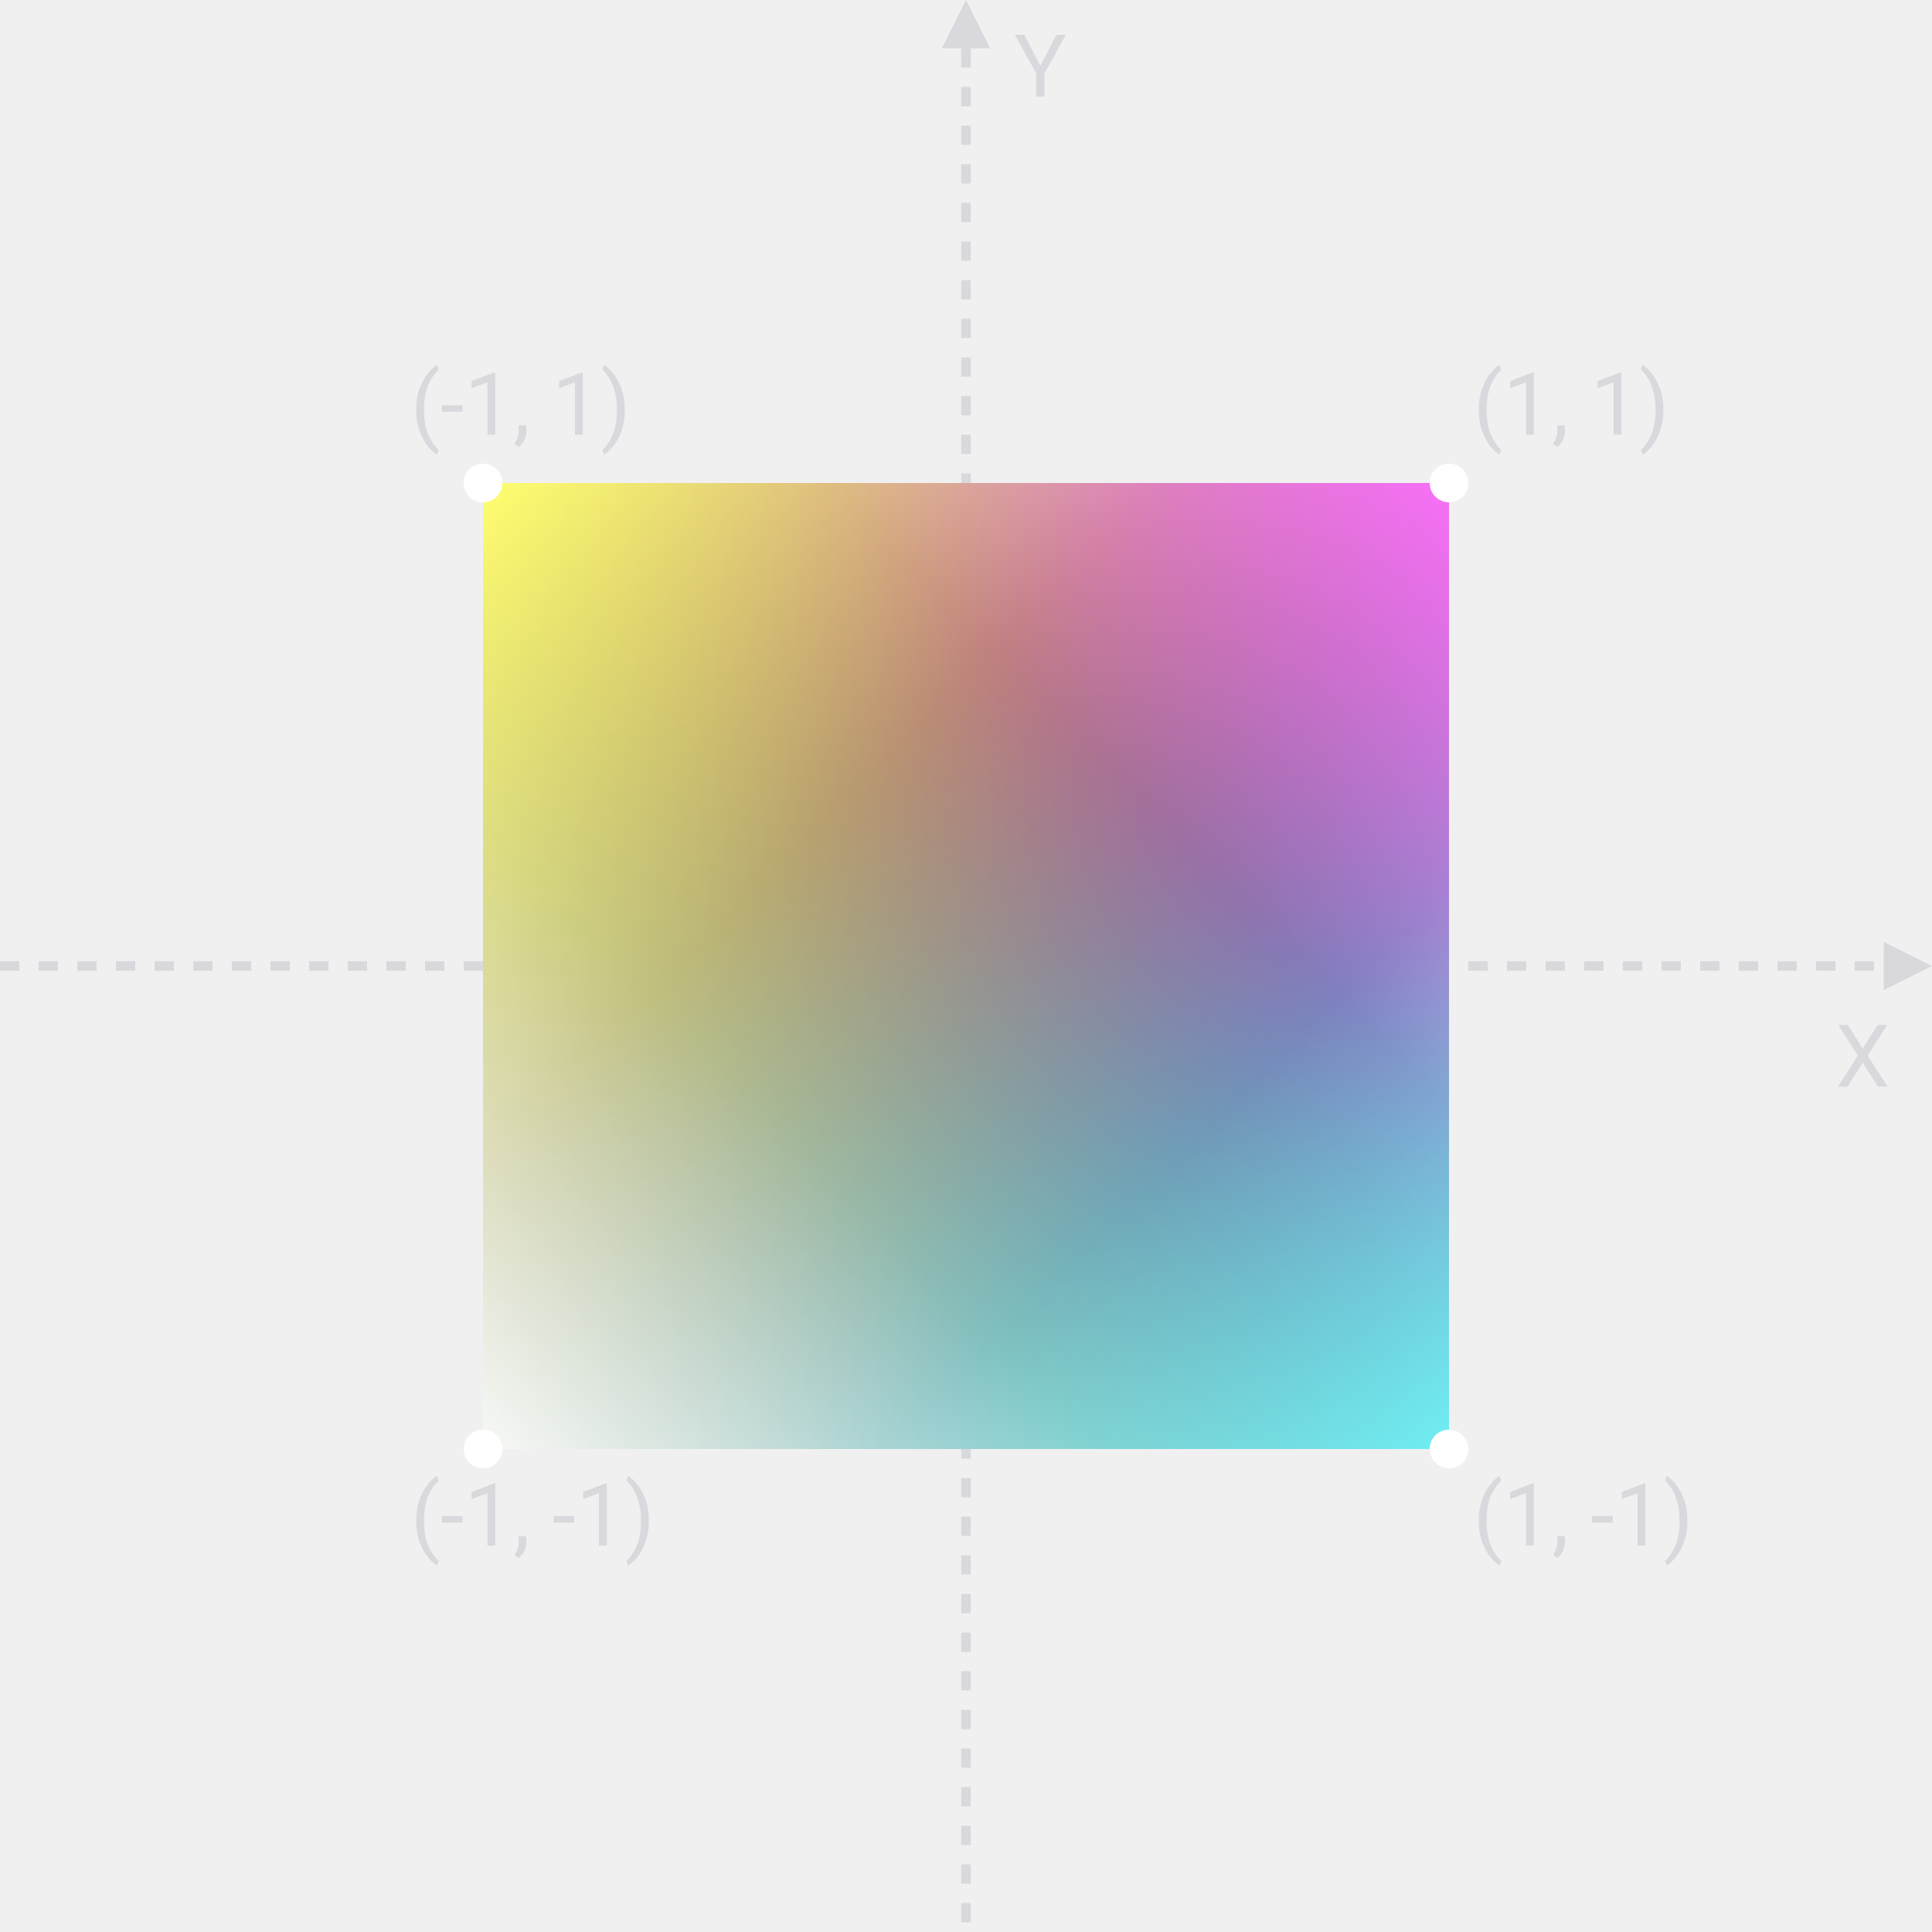
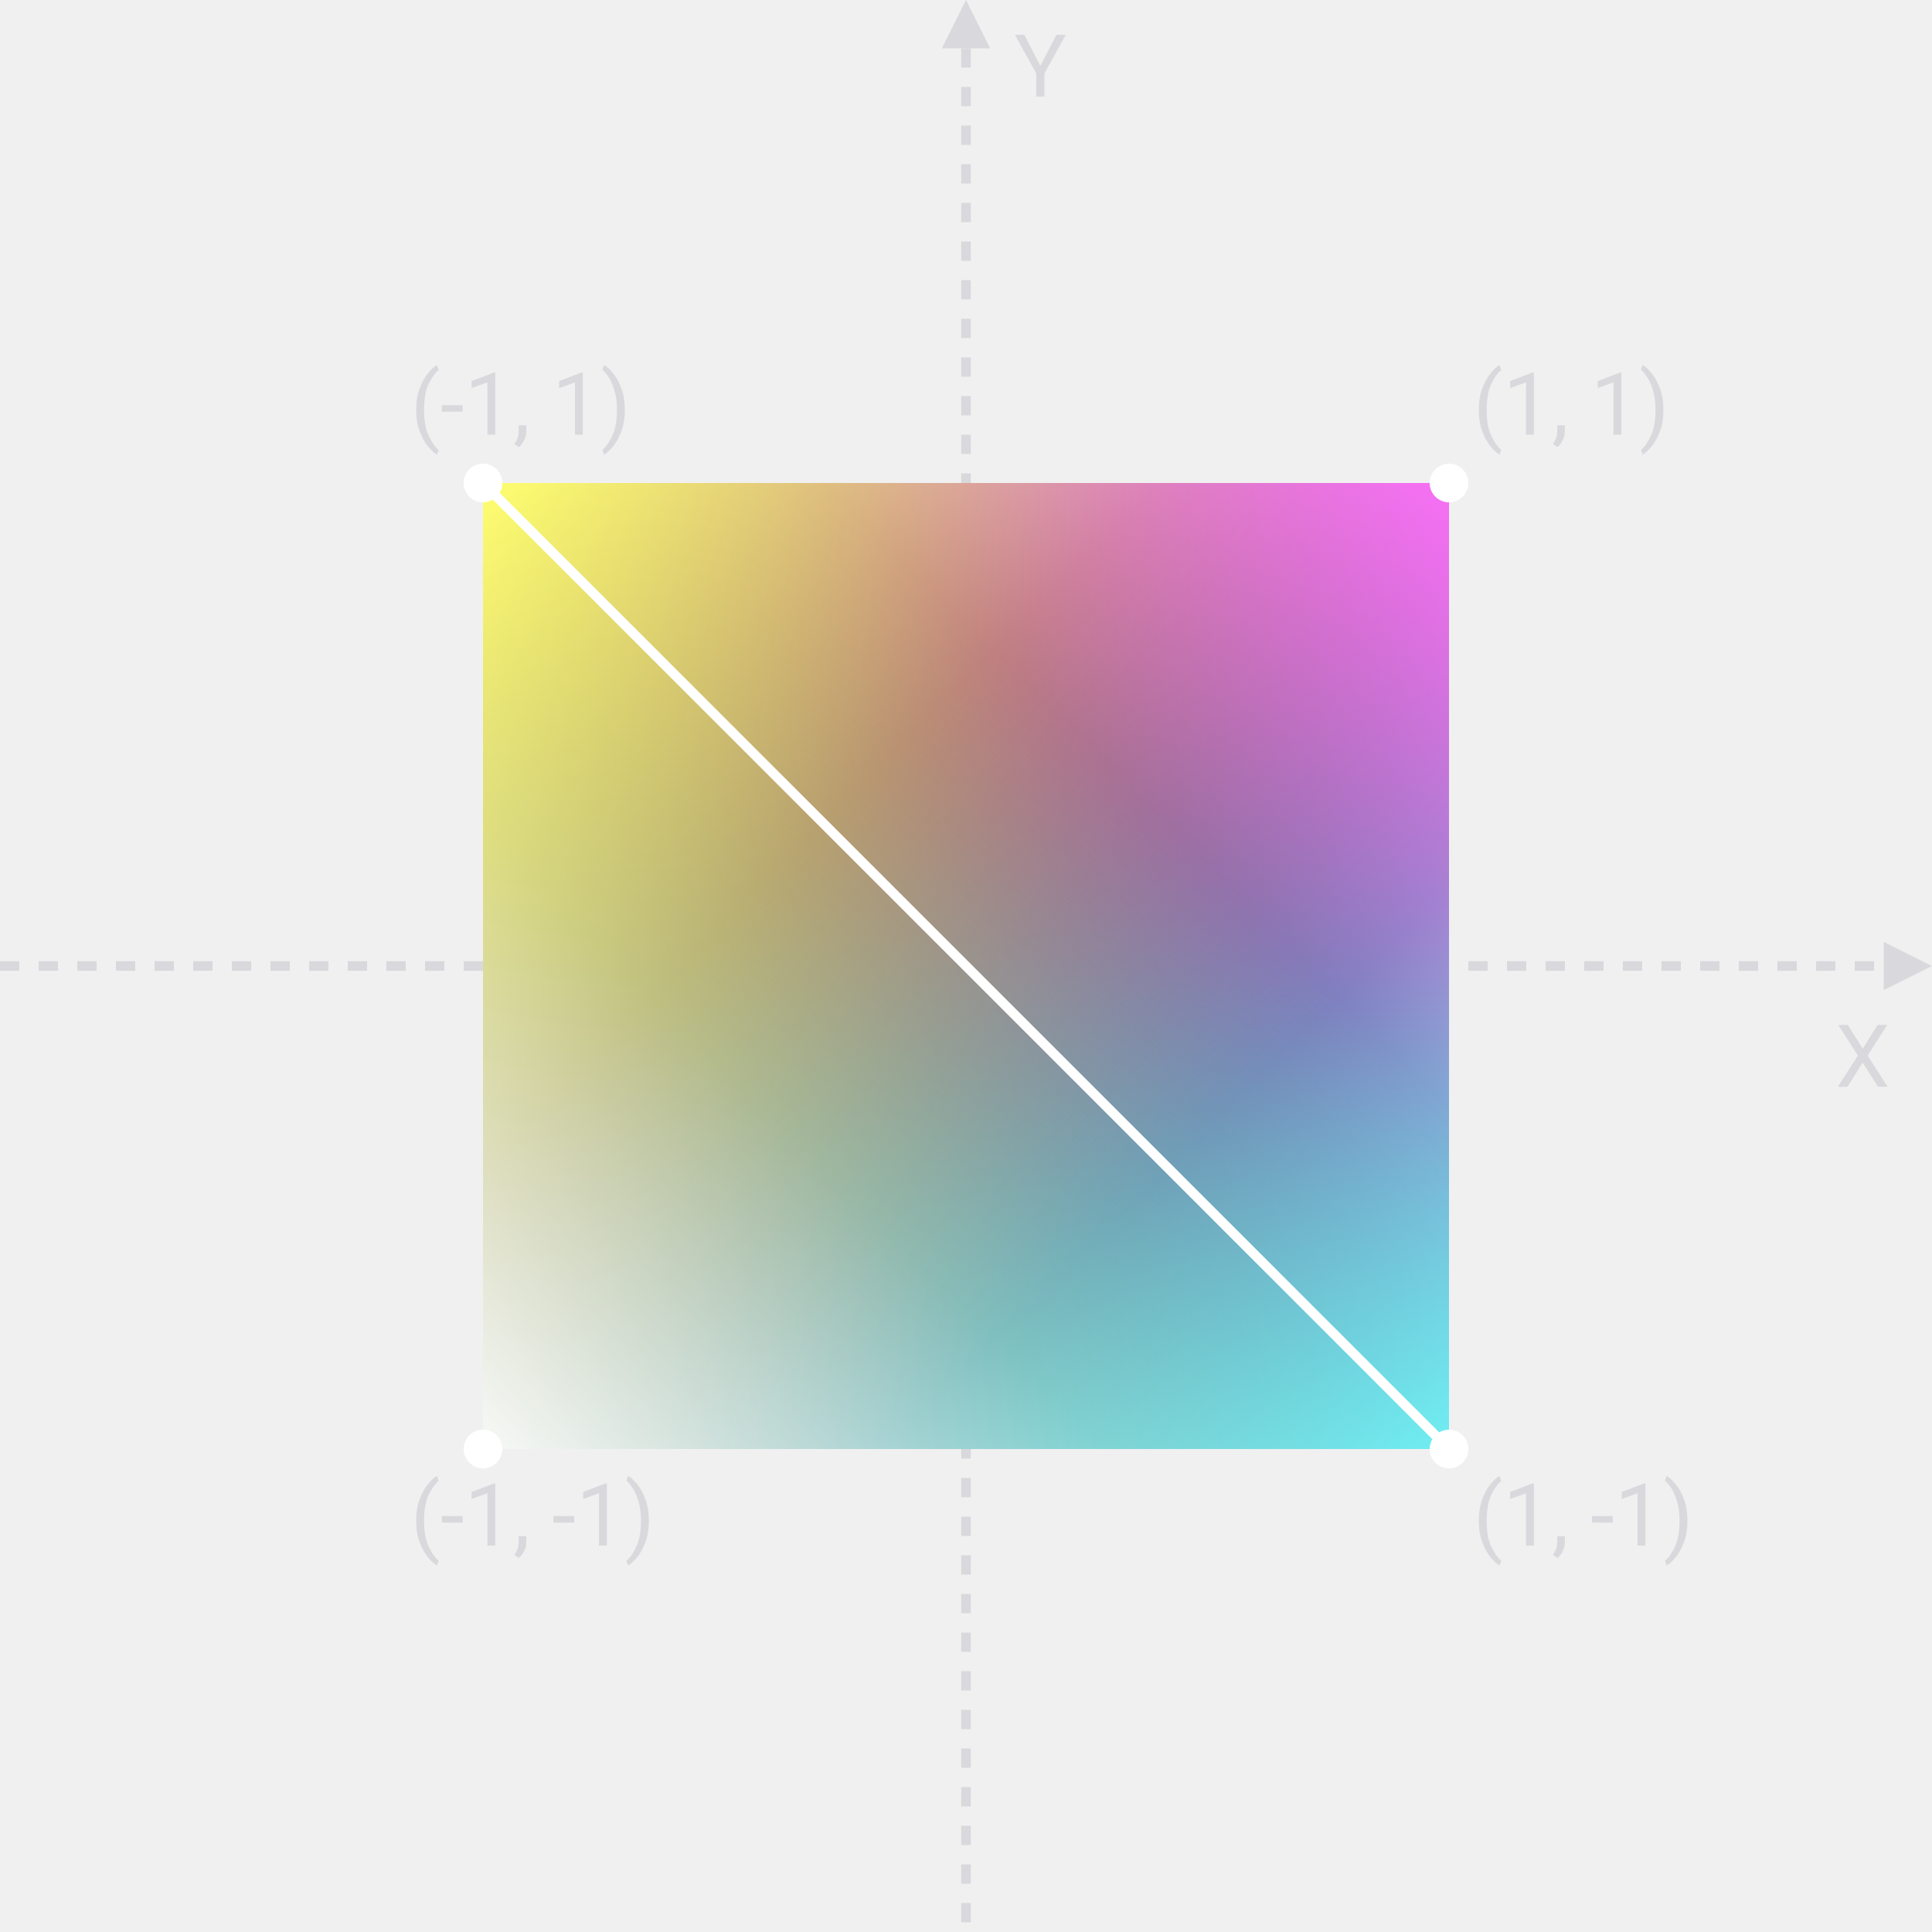
<svg xmlns="http://www.w3.org/2000/svg" width="400" height="400">
  <style>
    text {
      font-family: -apple-system, BlinkMacSystemFont, 'Segoe UI', Roboto, 'Helvetica Neue', Arial, 'Noto Sans', sans-serif;
      font-size: 18px;
      fill: #d9d8dc;
    }
  </style>
  <line x1="200" y1="10" x2="200" y2="400" stroke="#d9d8dc" stroke-width="2" stroke-dasharray="4,4" />
  <line x1="0" y1="200" x2="390" y2="200" stroke="#d9d8dc" stroke-width="2" stroke-dasharray="4,4" />
  <polygon points="195,10 205,10 200,0" fill="#d9d8dc" />
  <polygon points="390,195 390,205 400,200" fill="#d9d8dc" />
  <text x="210" y="20">Y</text>
  <text x="380" y="225">X</text>
  <g id="rgb-quad" transform="translate(100,100) scale(2)">
    <style>
      #rgb-quad { isolation: isolate; }
      #rgb-quad&gt;* { mix-blend-mode: screen; }
    </style>
    <defs>
      <polygon id="quad" points="0,0 100,0 100,100 0,100" stroke="none" />
      <linearGradient id="magenta" gradientTransform="rotate(-45) translate(-0.25, -0.25)">
        <stop offset="0%" stop-color="#000" />
        <stop offset="100%" stop-color="#f0f" />
      </linearGradient>
      <linearGradient id="yellow" gradientTransform="rotate(45)">
        <stop offset="0%" stop-color="#ff0" />
        <stop offset="100%" stop-color="#000" />
      </linearGradient>
      <linearGradient id="cyan" gradientTransform="rotate(45) translate(0.5, 0.5)">
        <stop offset="0%" stop-color="#000" />
        <stop offset="100%" stop-color="#0ff" />
      </linearGradient>
      <linearGradient id="white" gradientTransform="rotate(-45) translate(-0.75, -0.75)">
        <stop offset="0%" stop-color="#fff" />
        <stop offset="100%" stop-color="#000" />
      </linearGradient>
    </defs>
    <g id="rgb-quad">
      <use href="#quad" fill="url('#yellow')" />
      <use href="#quad" fill="url('#cyan')" />
      <use href="#quad" fill="url('#magenta')" />
      <use href="#quad" fill="url('#white')" />
    </g>
    <circle cx="0" cy="0" r="2" fill="white" />
    <circle cx="100" cy="0" r="2" fill="white" />
    <circle cx="100" cy="100" r="2" fill="white" />
    <circle cx="0" cy="100" r="2" fill="white" />
+     <line x1="0" y1="0" x2="100" y2="100" stroke="white" stroke-width="1" />
  </g>
  <text x="85" y="320">(-1, -1)</text>
  <text x="305" y="320">(1, -1)</text>
  <text x="305" y="90">(1, 1)</text>
  <text x="85" y="90">(-1, 1)</text>
</svg>
